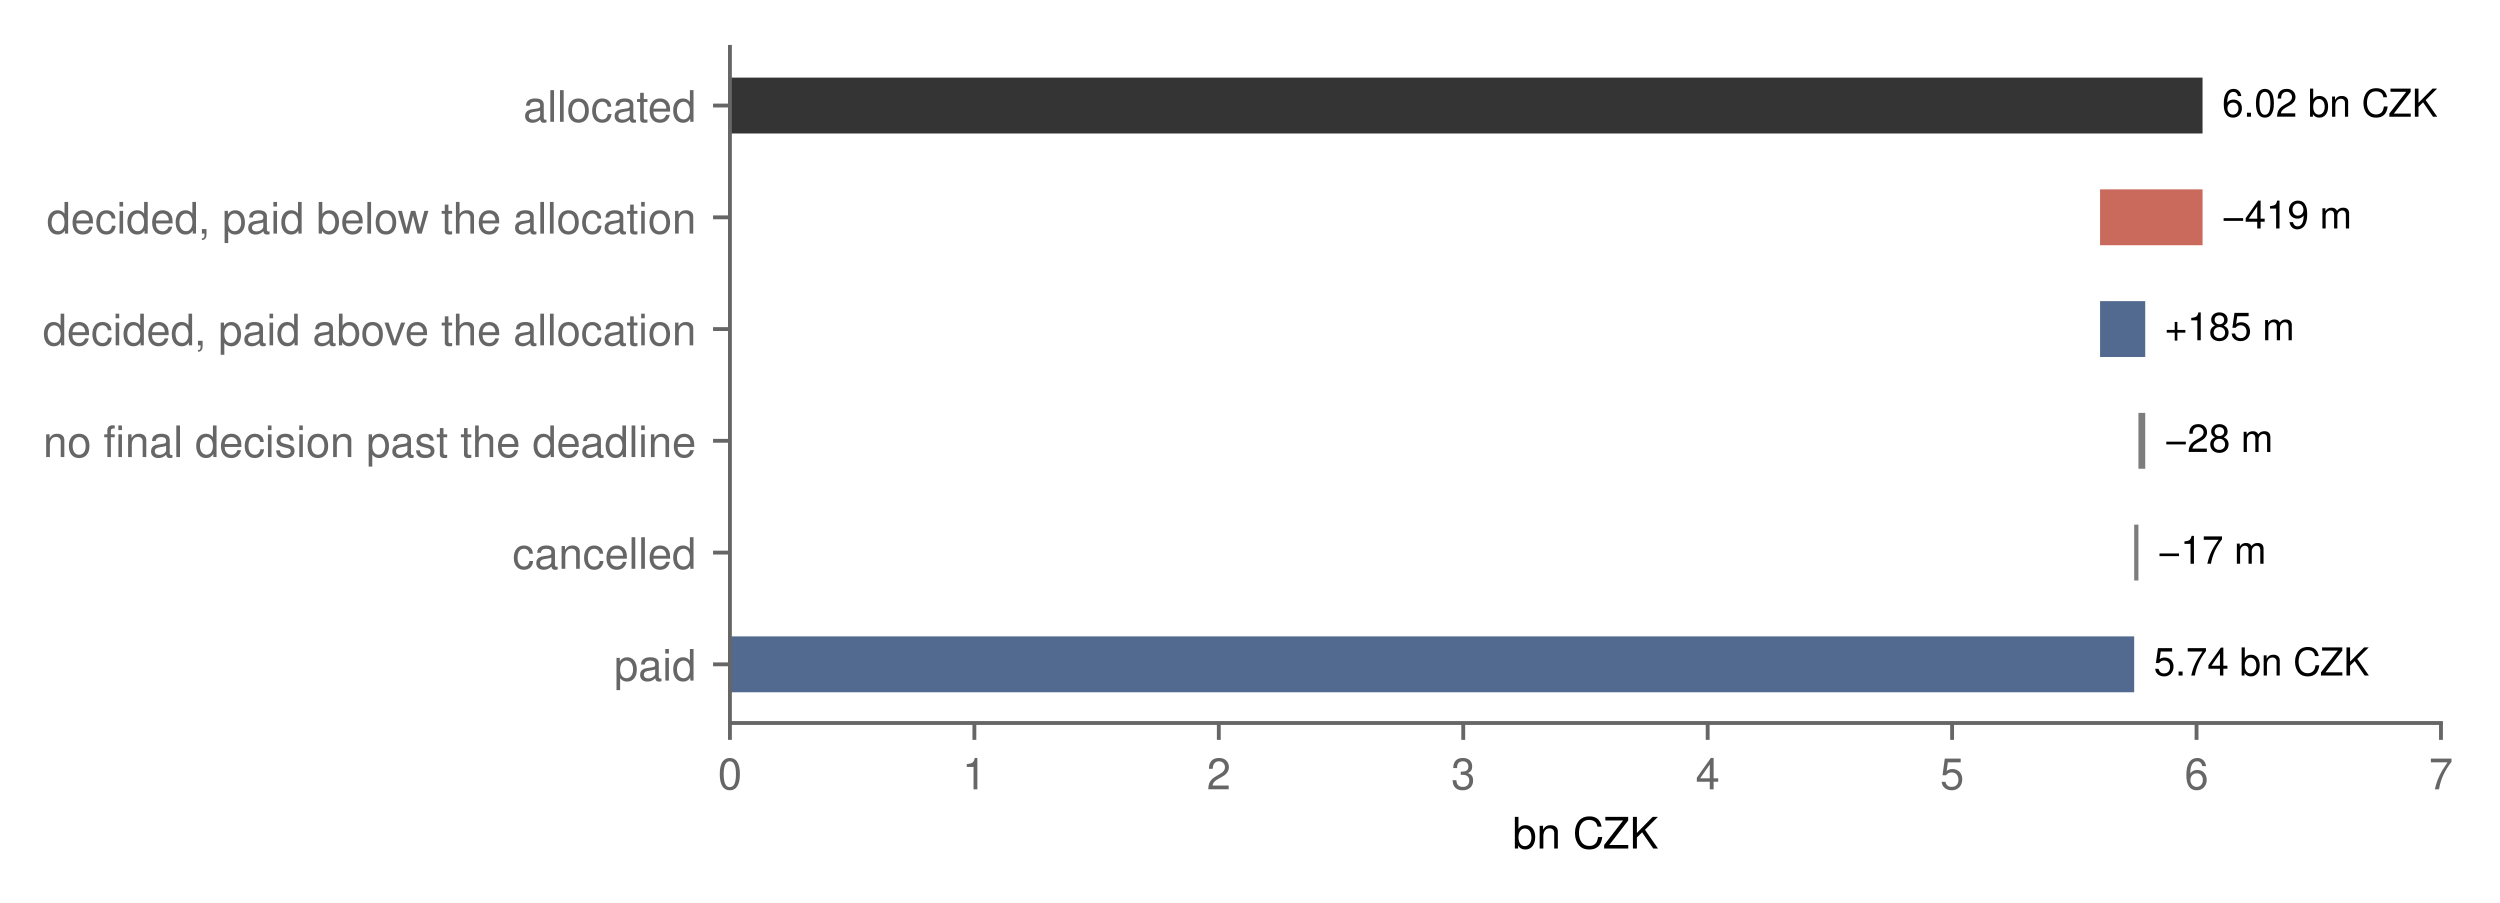
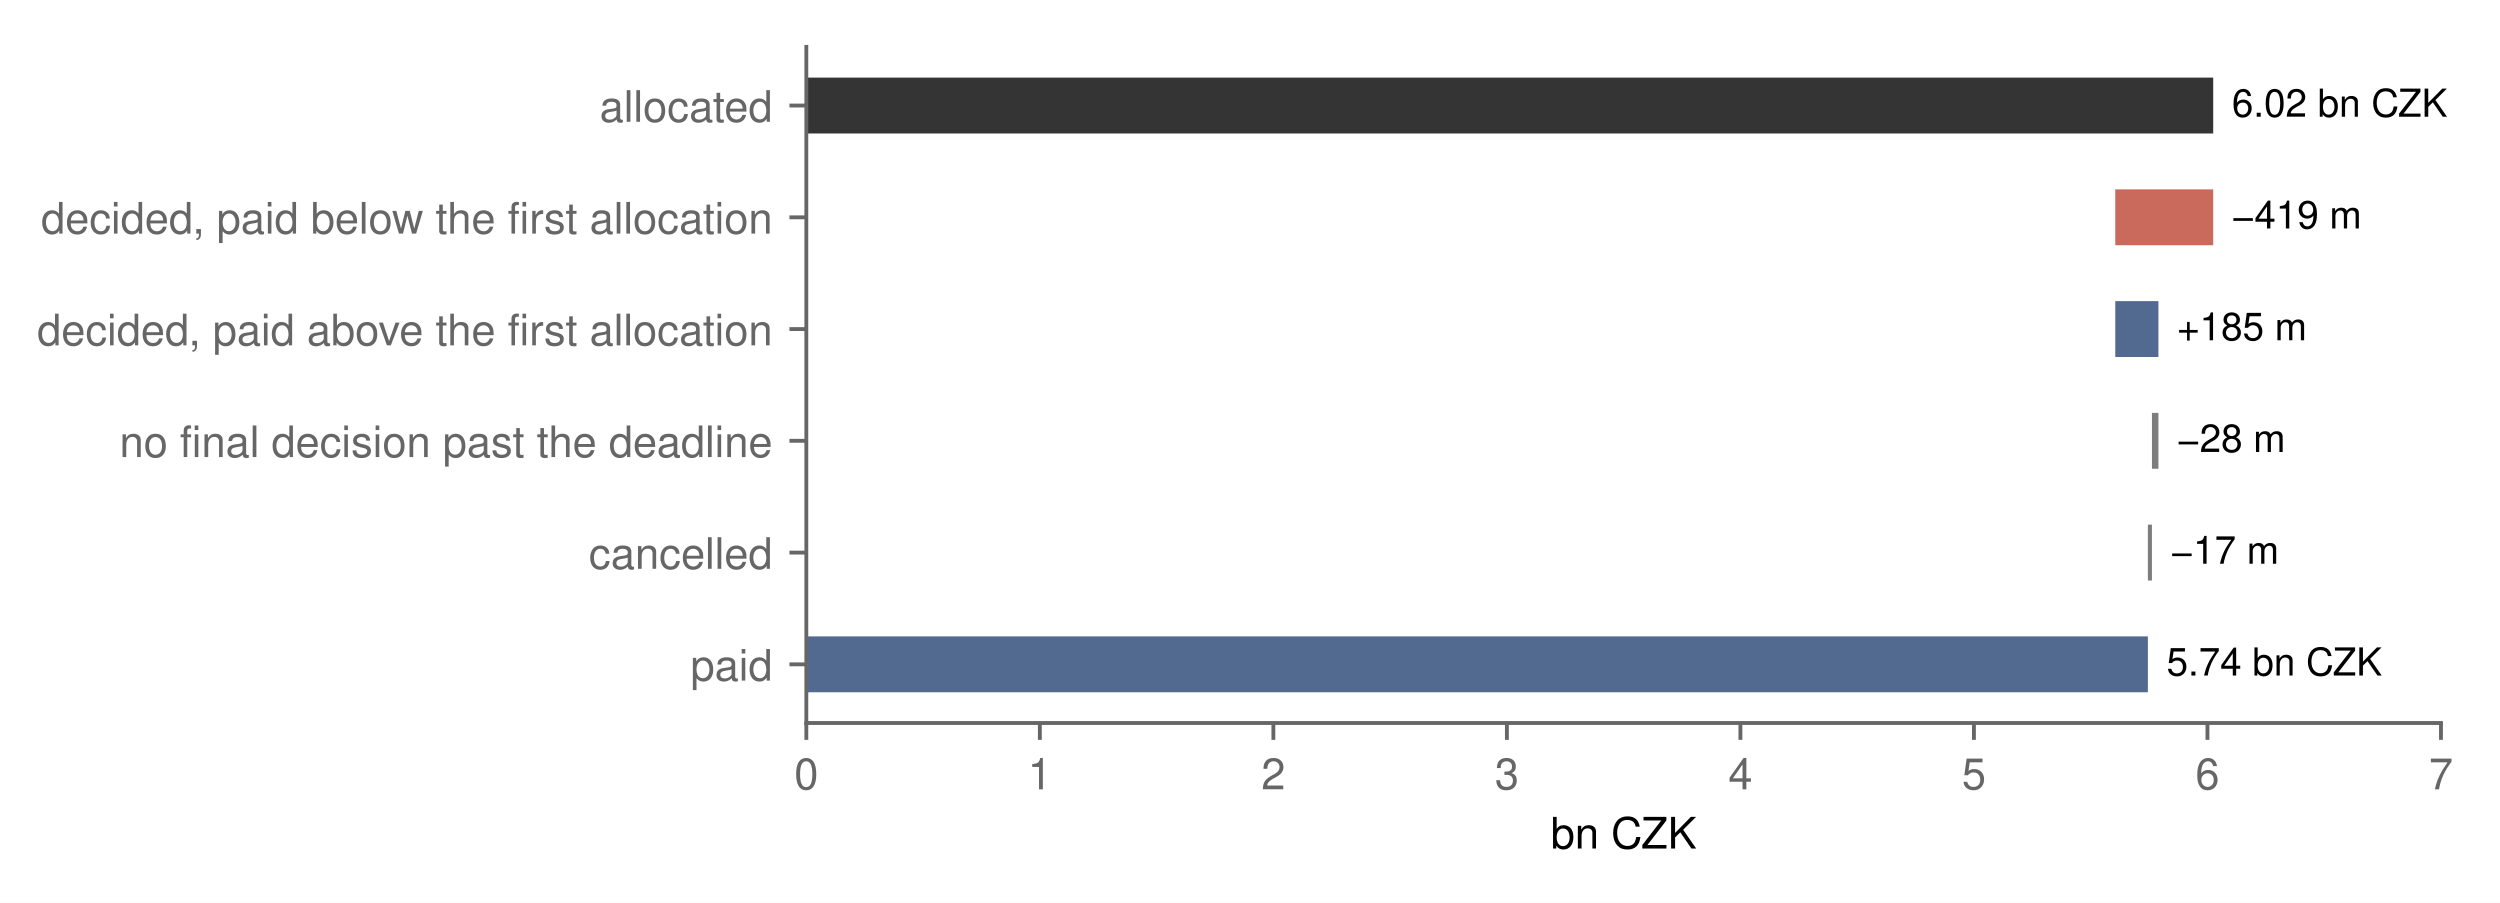
<svg xmlns="http://www.w3.org/2000/svg" xmlns:xlink="http://www.w3.org/1999/xlink" width="518.4pt" height="187.2pt" viewBox="0 0 518.4 187.2" version="1.1">
  <defs>
    <style type="text/css">*{stroke-linejoin: round; stroke-linecap: butt}</style>
  </defs>
  <g id="figure_1">
    <g id="patch_1">
      <path d="M 0 187.2  L 518.4 187.2  L 518.4 0  L 0 0  z " style="fill: #ffffff" />
    </g>
    <g id="axes_1">
      <g id="patch_2">
-         <path d="M 151.36 149.921  L 506.16 149.921  L 506.16 9.72  L 151.36 9.72  z " style="fill: #ffffff" />
+         <path d="M 167.2 149.921  L 506.16 149.921  L 506.16 9.72  L 167.2 9.72  z " style="fill: #ffffff" />
      </g>
      <g id="patch_3">
-         <path d="M 151.36 27.68  L 456.721 27.68  L 456.721 16.093  L 151.36 16.093  z " clip-path="url(#pc39af5098a)" style="fill: #111111; opacity: 0.85" />
+         <path d="M 167.2 27.68  L 458.928 27.68  L 458.928 16.093  L 167.2 16.093  z " clip-path="url(#paa1bfd525a)" style="fill: #111111; opacity: 0.85" />
      </g>
      <g id="patch_4">
-         <path d="M 456.721 50.853  L 435.469 50.853  L 435.469 39.267  L 456.721 39.267  z " clip-path="url(#pc39af5098a)" style="fill: #c0503f; opacity: 0.85" />
+         <path d="M 458.928 50.853  L 438.625 50.853  L 438.625 39.267  L 458.928 39.267  z " clip-path="url(#paa1bfd525a)" style="fill: #c0503f; opacity: 0.85" />
      </g>
      <g id="patch_5">
-         <path d="M 435.469 74.027  L 444.835 74.027  L 444.835 62.44  L 435.469 62.44  z " clip-path="url(#pc39af5098a)" style="fill: #34507c; opacity: 0.85" />
+         <path d="M 438.625 74.027  L 447.573 74.027  L 447.573 62.44  L 438.625 62.44  z " clip-path="url(#paa1bfd525a)" style="fill: #34507c; opacity: 0.85" />
      </g>
      <g id="patch_6">
-         <path d="M 444.835 97.201  L 443.426 97.201  L 443.426 85.614  L 444.835 85.614  z " clip-path="url(#pc39af5098a)" style="fill: #666666; opacity: 0.85" />
+         <path d="M 447.573 97.201  L 446.227 97.201  L 446.227 85.614  L 447.573 85.614  z " clip-path="url(#paa1bfd525a)" style="fill: #666666; opacity: 0.85" />
      </g>
      <g id="patch_7">
-         <path d="M 443.426 120.375  L 442.544 120.375  L 442.544 108.788  L 443.426 108.788  z " clip-path="url(#pc39af5098a)" style="fill: #666666; opacity: 0.85" />
+         <path d="M 446.227 120.375  L 445.384 120.375  L 445.384 108.788  L 446.227 108.788  z " clip-path="url(#paa1bfd525a)" style="fill: #666666; opacity: 0.85" />
      </g>
      <g id="patch_8">
-         <path d="M 151.36 143.549  L 442.544 143.549  L 442.544 131.962  L 151.36 131.962  z " clip-path="url(#pc39af5098a)" style="fill: #34507c; opacity: 0.85" />
+         <path d="M 167.2 143.549  L 445.384 143.549  L 445.384 131.962  L 167.2 131.962  z " clip-path="url(#paa1bfd525a)" style="fill: #34507c; opacity: 0.85" />
      </g>
      <g id="matplotlib.axis_1">
        <g id="xtick_1">
          <g id="line2d_1">
            <defs>
              <path id="m5022afb861" d="M 0 0  L 0 3.5  " style="stroke: #666666; stroke-width: 0.8" />
            </defs>
            <g>
-               <use xlink:href="#m5022afb861" x="151.36" y="149.921" style="fill: #666666; stroke: #666666; stroke-width: 0.8" />
+               <use xlink:href="#m5022afb861" x="167.2" y="149.921" style="fill: #666666; stroke: #666666; stroke-width: 0.8" />
            </g>
          </g>
          <g id="text_1">
-             <text style="font-size: 9px; font-family: 'Helvetica'; text-anchor: middle; fill: #666666" x="151.36" y="163.671" transform="rotate(-0 151.36 163.6714)">0</text>
+             <text style="font-size: 9px; font-family: 'Helvetica'; text-anchor: middle; fill: #666666" x="167.2" y="163.671" transform="rotate(-0 167.2 163.6714)">0</text>
          </g>
        </g>
        <g id="xtick_2">
          <g id="line2d_2">
            <g>
-               <use xlink:href="#m5022afb861" x="202.046" y="149.921" style="fill: #666666; stroke: #666666; stroke-width: 0.8" />
+               <use xlink:href="#m5022afb861" x="215.623" y="149.921" style="fill: #666666; stroke: #666666; stroke-width: 0.8" />
            </g>
          </g>
          <g id="text_2">
-             <text style="font-size: 9px; font-family: 'Helvetica'; text-anchor: middle; fill: #666666" x="202.046" y="163.671" transform="rotate(-0 202.0457 163.6714)">1</text>
+             <text style="font-size: 9px; font-family: 'Helvetica'; text-anchor: middle; fill: #666666" x="215.623" y="163.671" transform="rotate(-0 215.6229 163.6714)">1</text>
          </g>
        </g>
        <g id="xtick_3">
          <g id="line2d_3">
            <g>
-               <use xlink:href="#m5022afb861" x="252.731" y="149.921" style="fill: #666666; stroke: #666666; stroke-width: 0.8" />
+               <use xlink:href="#m5022afb861" x="264.046" y="149.921" style="fill: #666666; stroke: #666666; stroke-width: 0.8" />
            </g>
          </g>
          <g id="text_3">
-             <text style="font-size: 9px; font-family: 'Helvetica'; text-anchor: middle; fill: #666666" x="252.731" y="163.671" transform="rotate(-0 252.7314 163.6714)">2</text>
+             <text style="font-size: 9px; font-family: 'Helvetica'; text-anchor: middle; fill: #666666" x="264.046" y="163.671" transform="rotate(-0 264.0457 163.6714)">2</text>
          </g>
        </g>
        <g id="xtick_4">
          <g id="line2d_4">
            <g>
-               <use xlink:href="#m5022afb861" x="303.417" y="149.921" style="fill: #666666; stroke: #666666; stroke-width: 0.8" />
+               <use xlink:href="#m5022afb861" x="312.469" y="149.921" style="fill: #666666; stroke: #666666; stroke-width: 0.8" />
            </g>
          </g>
          <g id="text_4">
-             <text style="font-size: 9px; font-family: 'Helvetica'; text-anchor: middle; fill: #666666" x="303.417" y="163.671" transform="rotate(-0 303.4171 163.6714)">3</text>
+             <text style="font-size: 9px; font-family: 'Helvetica'; text-anchor: middle; fill: #666666" x="312.469" y="163.671" transform="rotate(-0 312.4686 163.6714)">3</text>
          </g>
        </g>
        <g id="xtick_5">
          <g id="line2d_5">
            <g>
-               <use xlink:href="#m5022afb861" x="354.103" y="149.921" style="fill: #666666; stroke: #666666; stroke-width: 0.8" />
+               <use xlink:href="#m5022afb861" x="360.891" y="149.921" style="fill: #666666; stroke: #666666; stroke-width: 0.8" />
            </g>
          </g>
          <g id="text_5">
-             <text style="font-size: 9px; font-family: 'Helvetica'; text-anchor: middle; fill: #666666" x="354.103" y="163.671" transform="rotate(-0 354.1029 163.6714)">4</text>
+             <text style="font-size: 9px; font-family: 'Helvetica'; text-anchor: middle; fill: #666666" x="360.891" y="163.671" transform="rotate(-0 360.8914 163.6714)">4</text>
          </g>
        </g>
        <g id="xtick_6">
          <g id="line2d_6">
            <g>
-               <use xlink:href="#m5022afb861" x="404.789" y="149.921" style="fill: #666666; stroke: #666666; stroke-width: 0.8" />
+               <use xlink:href="#m5022afb861" x="409.314" y="149.921" style="fill: #666666; stroke: #666666; stroke-width: 0.8" />
            </g>
          </g>
          <g id="text_6">
-             <text style="font-size: 9px; font-family: 'Helvetica'; text-anchor: middle; fill: #666666" x="404.789" y="163.671" transform="rotate(-0 404.7886 163.6714)">5</text>
+             <text style="font-size: 9px; font-family: 'Helvetica'; text-anchor: middle; fill: #666666" x="409.314" y="163.671" transform="rotate(-0 409.3143 163.6714)">5</text>
          </g>
        </g>
        <g id="xtick_7">
          <g id="line2d_7">
            <g>
-               <use xlink:href="#m5022afb861" x="455.474" y="149.921" style="fill: #666666; stroke: #666666; stroke-width: 0.8" />
+               <use xlink:href="#m5022afb861" x="457.737" y="149.921" style="fill: #666666; stroke: #666666; stroke-width: 0.8" />
            </g>
          </g>
          <g id="text_7">
-             <text style="font-size: 9px; font-family: 'Helvetica'; text-anchor: middle; fill: #666666" x="455.474" y="163.671" transform="rotate(-0 455.4743 163.6714)">6</text>
+             <text style="font-size: 9px; font-family: 'Helvetica'; text-anchor: middle; fill: #666666" x="457.737" y="163.671" transform="rotate(-0 457.7371 163.6714)">6</text>
          </g>
        </g>
        <g id="xtick_8">
          <g id="line2d_8">
            <g>
              <use xlink:href="#m5022afb861" x="506.16" y="149.921" style="fill: #666666; stroke: #666666; stroke-width: 0.8" />
            </g>
          </g>
          <g id="text_8">
            <text style="font-size: 9px; font-family: 'Helvetica'; text-anchor: middle; fill: #666666" x="506.16" y="163.671" transform="rotate(-0 506.16 163.6714)">7</text>
          </g>
        </g>
        <g id="text_9">
-           <text style="font-size: 9px; font-family: 'Helvetica'; text-anchor: middle" x="328.76" y="175.951" transform="rotate(-0 328.76 175.9507)">bn CZK</text>
+           <text style="font-size: 9px; font-family: 'Helvetica'; text-anchor: middle" x="336.68" y="175.951" transform="rotate(-0 336.68 175.9507)">bn CZK</text>
        </g>
      </g>
      <g id="matplotlib.axis_2">
        <g id="ytick_1">
          <g id="line2d_9">
            <defs>
              <path id="m567e25a2bd" d="M 0 0  L -3.5 0  " style="stroke: #666666; stroke-width: 0.8" />
            </defs>
            <g>
-               <use xlink:href="#m567e25a2bd" x="151.36" y="137.755" style="fill: #666666; stroke: #666666; stroke-width: 0.8" />
+               <use xlink:href="#m567e25a2bd" x="167.2" y="137.755" style="fill: #666666; stroke: #666666; stroke-width: 0.8" />
            </g>
          </g>
          <g id="text_10">
-             <text style="font-size: 9px; font-family: 'Helvetica'; text-anchor: end; fill: #666666" x="144.36" y="141.13" transform="rotate(-0 144.36 141.1302)">paid</text>
+             <text style="font-size: 9px; font-family: 'Helvetica'; text-anchor: end; fill: #666666" x="160.2" y="141.13" transform="rotate(-0 160.2 141.1302)">paid</text>
          </g>
        </g>
        <g id="ytick_2">
          <g id="line2d_10">
            <g>
-               <use xlink:href="#m567e25a2bd" x="151.36" y="114.581" style="fill: #666666; stroke: #666666; stroke-width: 0.8" />
+               <use xlink:href="#m567e25a2bd" x="167.2" y="114.581" style="fill: #666666; stroke: #666666; stroke-width: 0.8" />
            </g>
          </g>
          <g id="text_11">
-             <text style="font-size: 9px; font-family: 'Helvetica'; text-anchor: end; fill: #666666" x="144.36" y="117.956" transform="rotate(-0 144.36 117.9564)">cancelled</text>
+             <text style="font-size: 9px; font-family: 'Helvetica'; text-anchor: end; fill: #666666" x="160.2" y="117.956" transform="rotate(-0 160.2 117.9564)">cancelled</text>
          </g>
        </g>
        <g id="ytick_3">
          <g id="line2d_11">
            <g>
-               <use xlink:href="#m567e25a2bd" x="151.36" y="91.408" style="fill: #666666; stroke: #666666; stroke-width: 0.8" />
+               <use xlink:href="#m567e25a2bd" x="167.2" y="91.408" style="fill: #666666; stroke: #666666; stroke-width: 0.8" />
            </g>
          </g>
          <g id="text_12">
-             <text style="font-size: 9px; font-family: 'Helvetica'; text-anchor: end; fill: #666666" x="144.36" y="94.783" transform="rotate(-0 144.36 94.7826)">no final decision past the deadline</text>
+             <text style="font-size: 9px; font-family: 'Helvetica'; text-anchor: end; fill: #666666" x="160.2" y="94.783" transform="rotate(-0 160.2 94.7826)">no final decision past the deadline</text>
          </g>
        </g>
        <g id="ytick_4">
          <g id="line2d_12">
            <g>
-               <use xlink:href="#m567e25a2bd" x="151.36" y="68.234" style="fill: #666666; stroke: #666666; stroke-width: 0.8" />
+               <use xlink:href="#m567e25a2bd" x="167.2" y="68.234" style="fill: #666666; stroke: #666666; stroke-width: 0.8" />
            </g>
          </g>
          <g id="text_13">
-             <text style="font-size: 9px; font-family: 'Helvetica'; text-anchor: end; fill: #666666" x="144.36" y="71.609" transform="rotate(-0 144.36 71.60881)">decided, paid above the allocation</text>
+             <text style="font-size: 9px; font-family: 'Helvetica'; text-anchor: end; fill: #666666" x="160.2" y="71.609" transform="rotate(-0 160.2 71.60881)">decided, paid above the first allocation</text>
          </g>
        </g>
        <g id="ytick_5">
          <g id="line2d_13">
            <g>
-               <use xlink:href="#m567e25a2bd" x="151.36" y="45.06" style="fill: #666666; stroke: #666666; stroke-width: 0.8" />
+               <use xlink:href="#m567e25a2bd" x="167.2" y="45.06" style="fill: #666666; stroke: #666666; stroke-width: 0.8" />
            </g>
          </g>
          <g id="text_14">
-             <text style="font-size: 9px; font-family: 'Helvetica'; text-anchor: end; fill: #666666" x="144.36" y="48.435" transform="rotate(-0 144.36 48.43502)">decided, paid below the allocation</text>
+             <text style="font-size: 9px; font-family: 'Helvetica'; text-anchor: end; fill: #666666" x="160.2" y="48.435" transform="rotate(-0 160.2 48.43502)">decided, paid below the first allocation</text>
          </g>
        </g>
        <g id="ytick_6">
          <g id="line2d_14">
            <g>
-               <use xlink:href="#m567e25a2bd" x="151.36" y="21.886" style="fill: #666666; stroke: #666666; stroke-width: 0.8" />
+               <use xlink:href="#m567e25a2bd" x="167.2" y="21.886" style="fill: #666666; stroke: #666666; stroke-width: 0.8" />
            </g>
          </g>
          <g id="text_15">
-             <text style="font-size: 9px; font-family: 'Helvetica'; text-anchor: end; fill: #666666" x="144.36" y="25.261" transform="rotate(-0 144.36 25.26124)">allocated</text>
+             <text style="font-size: 9px; font-family: 'Helvetica'; text-anchor: end; fill: #666666" x="160.2" y="25.261" transform="rotate(-0 160.2 25.26124)">allocated</text>
          </g>
        </g>
      </g>
      <g id="patch_9">
-         <path d="M 151.36 149.921  L 151.36 9.72  " style="fill: none; stroke: #666666; stroke-width: 0.8; stroke-linejoin: miter; stroke-linecap: square" />
+         <path d="M 167.2 149.921  L 167.2 9.72  " style="fill: none; stroke: #666666; stroke-width: 0.8; stroke-linejoin: miter; stroke-linecap: square" />
      </g>
      <g id="patch_10">
-         <path d="M 151.36 149.921  L 506.16 149.921  " style="fill: none; stroke: #666666; stroke-width: 0.8; stroke-linejoin: miter; stroke-linecap: square" />
+         <path d="M 167.2 149.921  L 506.16 149.921  " style="fill: none; stroke: #666666; stroke-width: 0.8; stroke-linejoin: miter; stroke-linecap: square" />
      </g>
      <g id="text_16">
-         <text style="font-size: 8px; font-family: 'Helvetica'; text-anchor: start" x="460.776" y="24.207" transform="rotate(-0 460.776 24.20655)">6.02 bn CZK</text>
+         <text style="font-size: 8px; font-family: 'Helvetica'; text-anchor: start" x="462.802" y="24.207" transform="rotate(-0 462.8022 24.20655)">6.02 bn CZK</text>
      </g>
      <g id="text_17">
-         <text style="font-size: 8px; font-family: 'Helvetica'; text-anchor: start" x="460.776" y="47.38" transform="rotate(-0 460.776 47.38034)">−419 m</text>
+         <text style="font-size: 8px; font-family: 'Helvetica'; text-anchor: start" x="462.802" y="47.38" transform="rotate(-0 462.8022 47.38034)">−419 m</text>
      </g>
      <g id="text_18">
-         <text style="font-size: 8px; font-family: 'Helvetica'; text-anchor: start" x="448.89" y="70.554" transform="rotate(-0 448.8902 70.55412)">+185 m</text>
+         <text style="font-size: 8px; font-family: 'Helvetica'; text-anchor: start" x="451.447" y="70.554" transform="rotate(-0 451.447 70.55412)">+185 m</text>
      </g>
      <g id="text_19">
-         <text style="font-size: 8px; font-family: 'Helvetica'; text-anchor: start" x="448.89" y="93.728" transform="rotate(-0 448.8902 93.72791)">−28 m</text>
+         <text style="font-size: 8px; font-family: 'Helvetica'; text-anchor: start" x="451.447" y="93.728" transform="rotate(-0 451.447 93.72791)">−28 m</text>
      </g>
      <g id="text_20">
-         <text style="font-size: 8px; font-family: 'Helvetica'; text-anchor: start" x="447.481" y="116.902" transform="rotate(-0 447.4811 116.9017)">−17 m</text>
+         <text style="font-size: 8px; font-family: 'Helvetica'; text-anchor: start" x="450.101" y="116.902" transform="rotate(-0 450.1009 116.9017)">−17 m</text>
      </g>
      <g id="text_21">
-         <text style="font-size: 8px; font-family: 'Helvetica'; text-anchor: start" x="446.599" y="140.075" transform="rotate(-0 446.5992 140.0755)">5.74 bn CZK</text>
+         <text style="font-size: 8px; font-family: 'Helvetica'; text-anchor: start" x="449.258" y="140.075" transform="rotate(-0 449.2583 140.0755)">5.74 bn CZK</text>
      </g>
    </g>
  </g>
  <defs>
-     <clipPath id="pc39af5098a">
-       <rect x="151.36" y="9.72" width="354.8" height="140.201" />
+     <clipPath id="paa1bfd525a">
+       <rect x="167.2" y="9.72" width="338.96" height="140.201" />
    </clipPath>
  </defs>
</svg>
